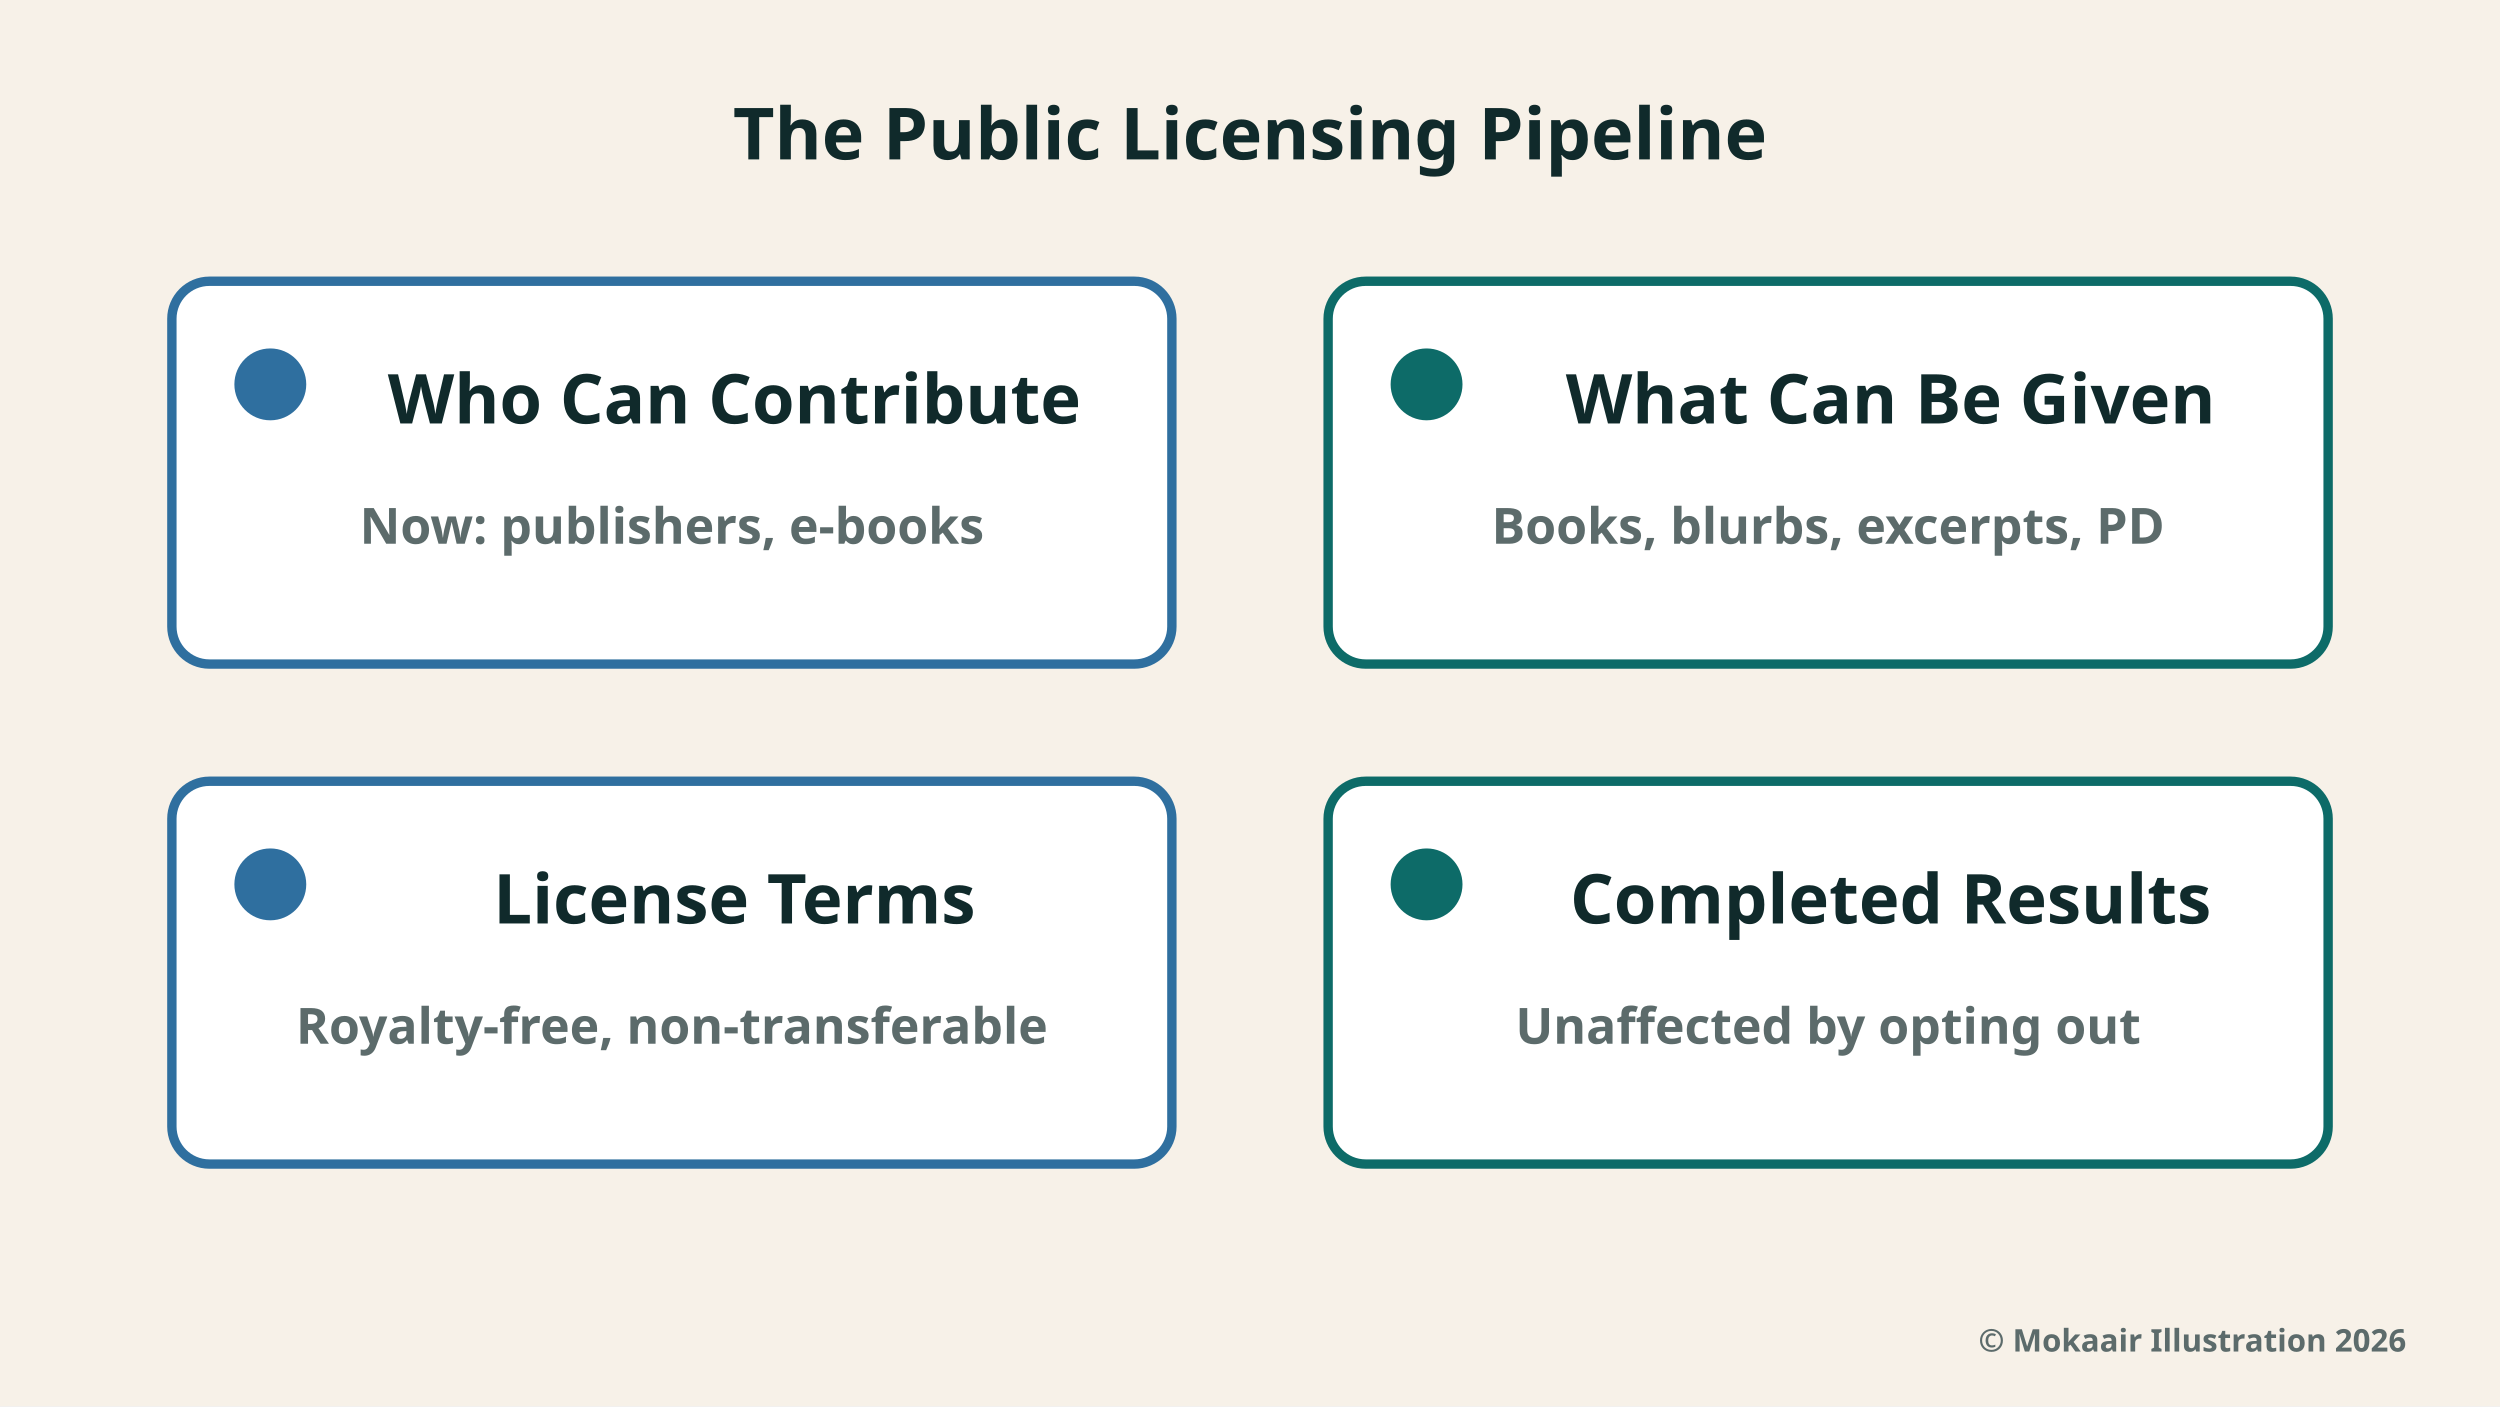
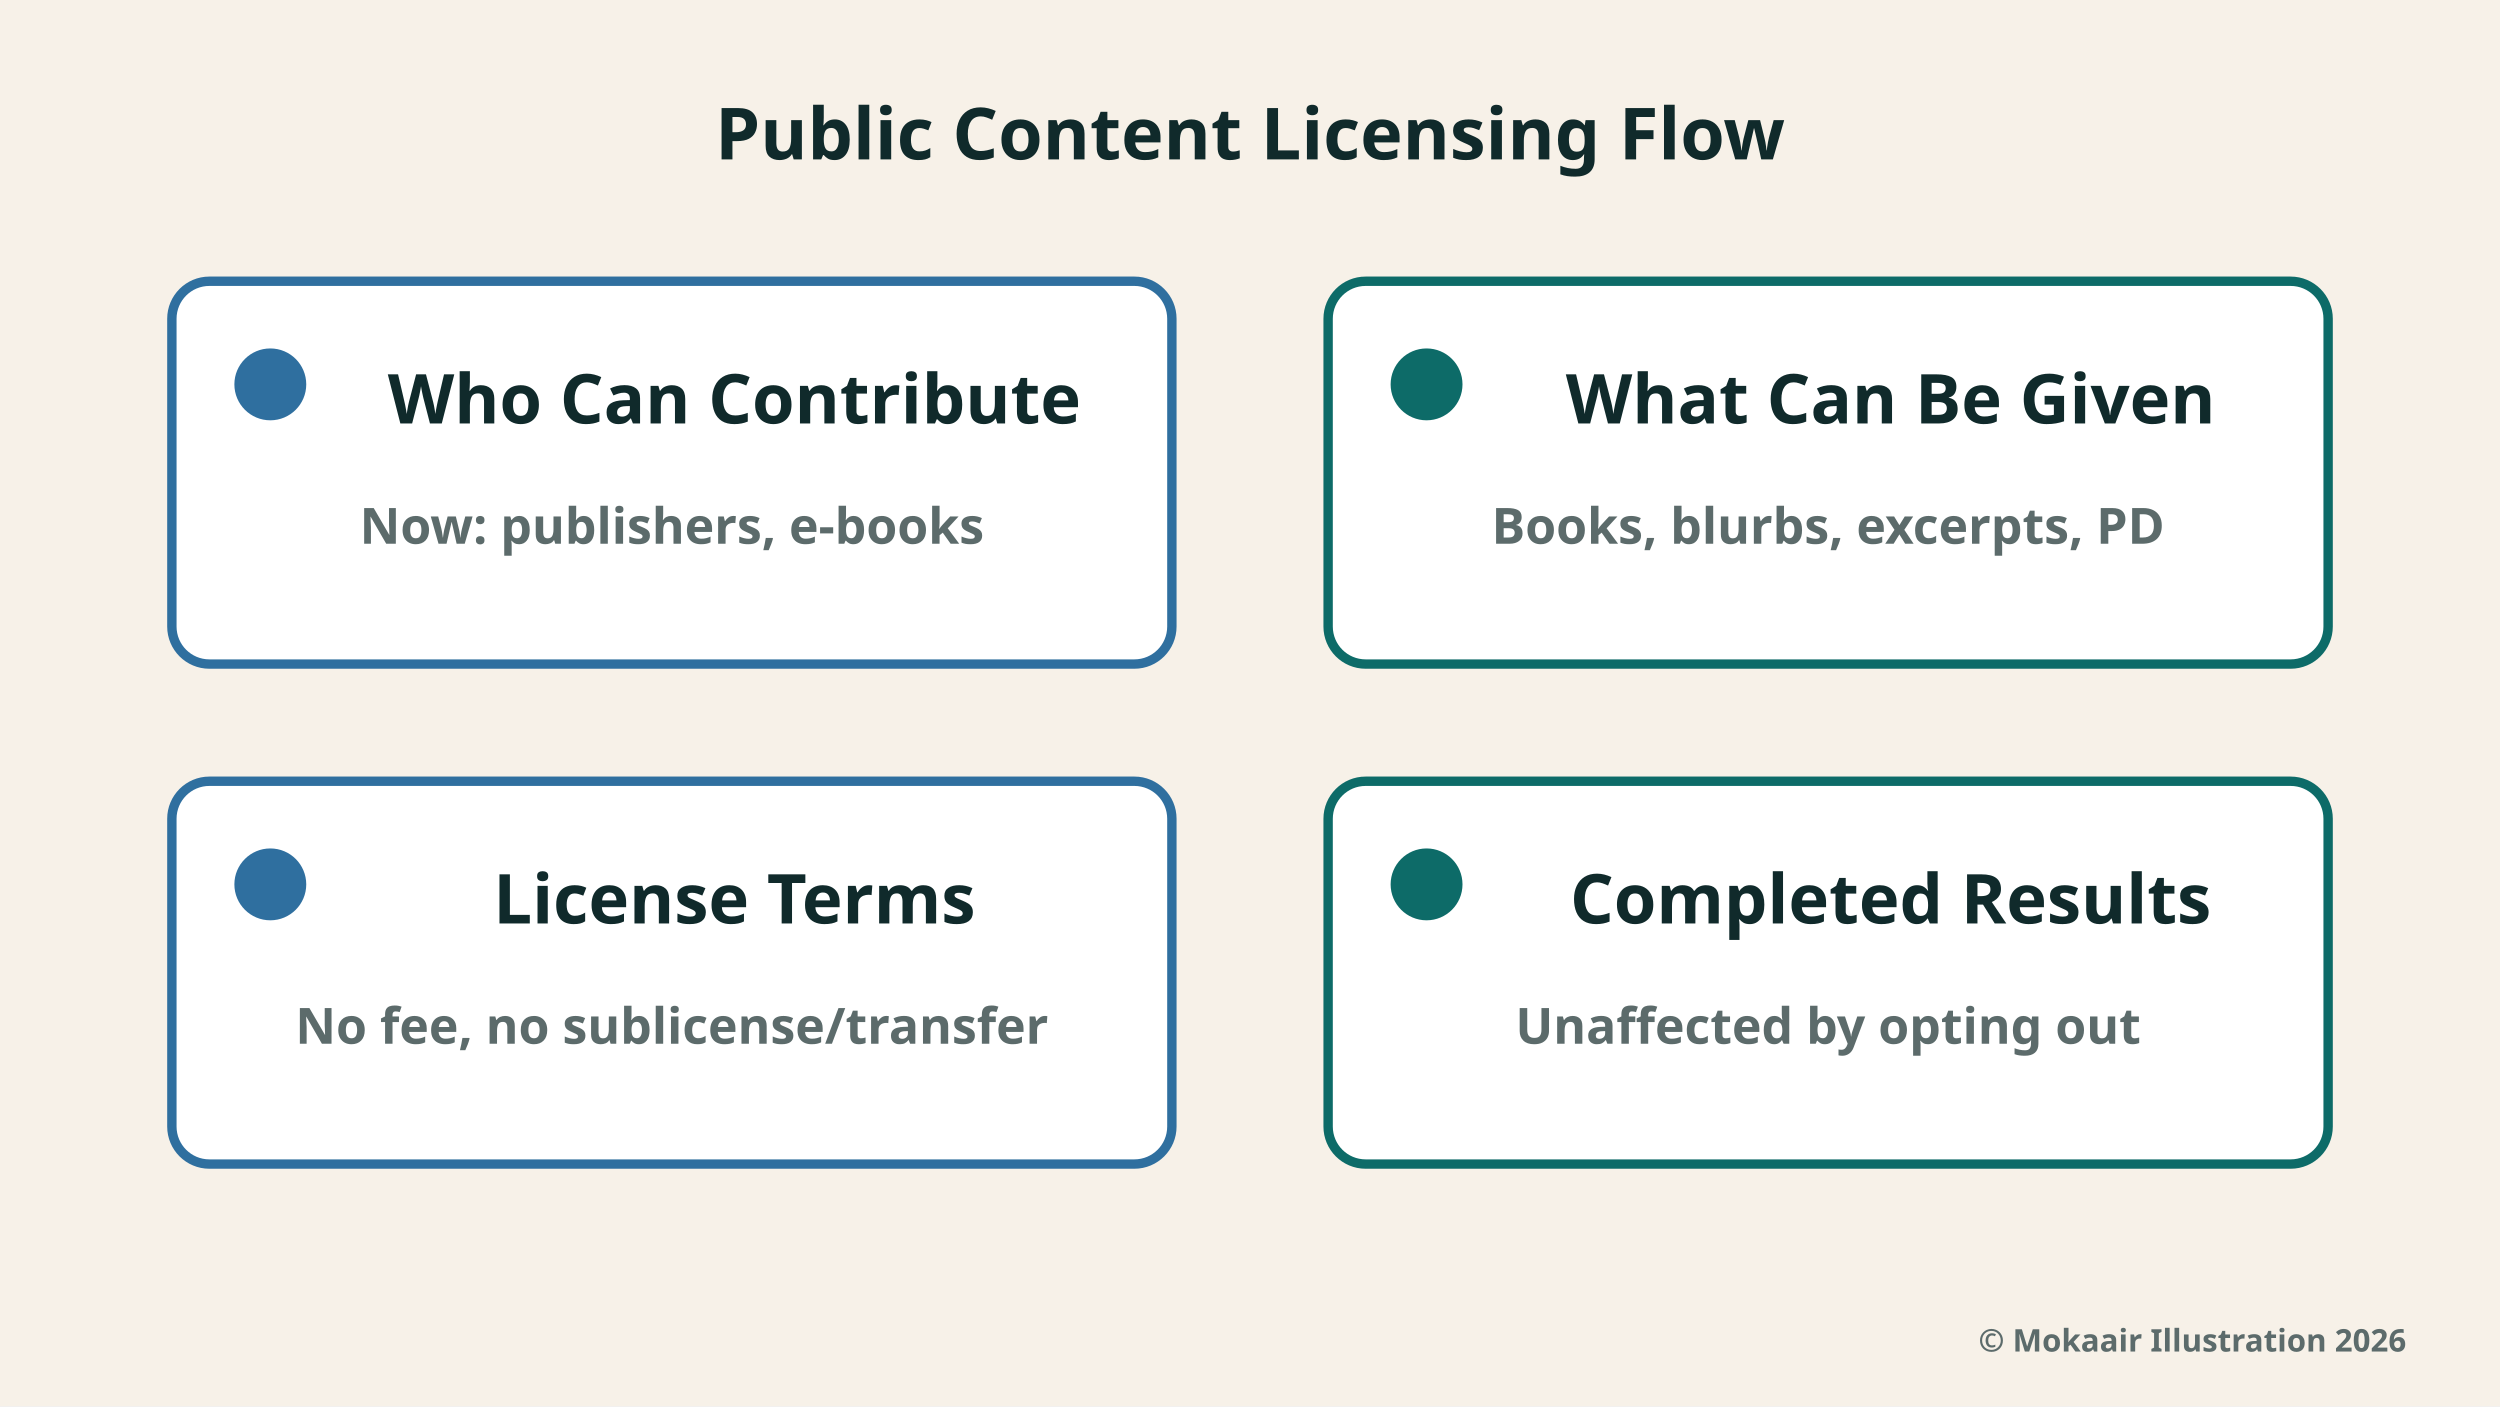
<svg xmlns="http://www.w3.org/2000/svg" viewBox="0 0 1600 900" width="1600" height="900" role="img" aria-labelledby="title desc" font-family="'Microsoft JhengHei','Noto Sans TC',sans-serif">
  <rect width="1600" height="900" fill="#F7F1E8" />
-   <text x="800" y="102" font-size="46" font-weight="600" fill="#102A2B" text-anchor="middle">The Public Licensing Pipeline</text>
+   <text x="800" y="102" font-size="46" font-weight="600" fill="#102A2B" text-anchor="middle">Public Content Licensing Flow</text>
  <rect x="110" y="180" width="640" height="245" rx="24" fill="#FFFFFF" stroke="#2F6F9F" stroke-width="6" />
  <circle cx="173" cy="246" r="23" fill="#2F6F9F" stroke="none" stroke-width="6" />
  <text x="470" y="271" font-size="44" font-weight="600" fill="#102A2B" text-anchor="middle">Who Can Contribute</text>
  <text x="430" y="348" font-size="32" font-weight="600" fill="#5C6B6B" text-anchor="middle">Now: publishers, e-books</text>
  <rect x="850" y="180" width="640" height="245" rx="24" fill="#FFFFFF" stroke="#0D6B68" stroke-width="6" />
  <circle cx="913" cy="246" r="23" fill="#0D6B68" stroke="none" stroke-width="6" />
  <text x="1210" y="271" font-size="44" font-weight="600" fill="#102A2B" text-anchor="middle">What Can Be Given</text>
  <text x="1170" y="348" font-size="32" font-weight="600" fill="#5C6B6B" text-anchor="middle">Books, blurbs, excerpts, PD</text>
  <rect x="110" y="500" width="640" height="245" rx="24" fill="#FFFFFF" stroke="#2F6F9F" stroke-width="6" />
  <circle cx="173" cy="566" r="23" fill="#2F6F9F" stroke="none" stroke-width="6" />
  <text x="470" y="591" font-size="44" font-weight="600" fill="#102A2B" text-anchor="middle">License Terms</text>
-   <text x="430" y="668" font-size="32" font-weight="600" fill="#5C6B6B" text-anchor="middle">Royalty-free, non-transferable</text>
+   <text x="430" y="668" font-size="32" font-weight="600" fill="#5C6B6B" text-anchor="middle">No fee, no sublicense/transfer</text>
  <rect x="850" y="500" width="640" height="245" rx="24" fill="#FFFFFF" stroke="#0D6B68" stroke-width="6" />
  <circle cx="913" cy="566" r="23" fill="#0D6B68" stroke="none" stroke-width="6" />
  <text x="1210" y="591" font-size="44" font-weight="600" fill="#102A2B" text-anchor="middle">Completed Results</text>
  <text x="1170" y="668" font-size="32" font-weight="600" fill="#5C6B6B" text-anchor="middle">Unaffected by opting out</text>
  <text x="1540" y="865" font-size="20" font-weight="600" fill="#5C6B6B" text-anchor="end">© Mokaair Illustration 2026</text>
</svg>
